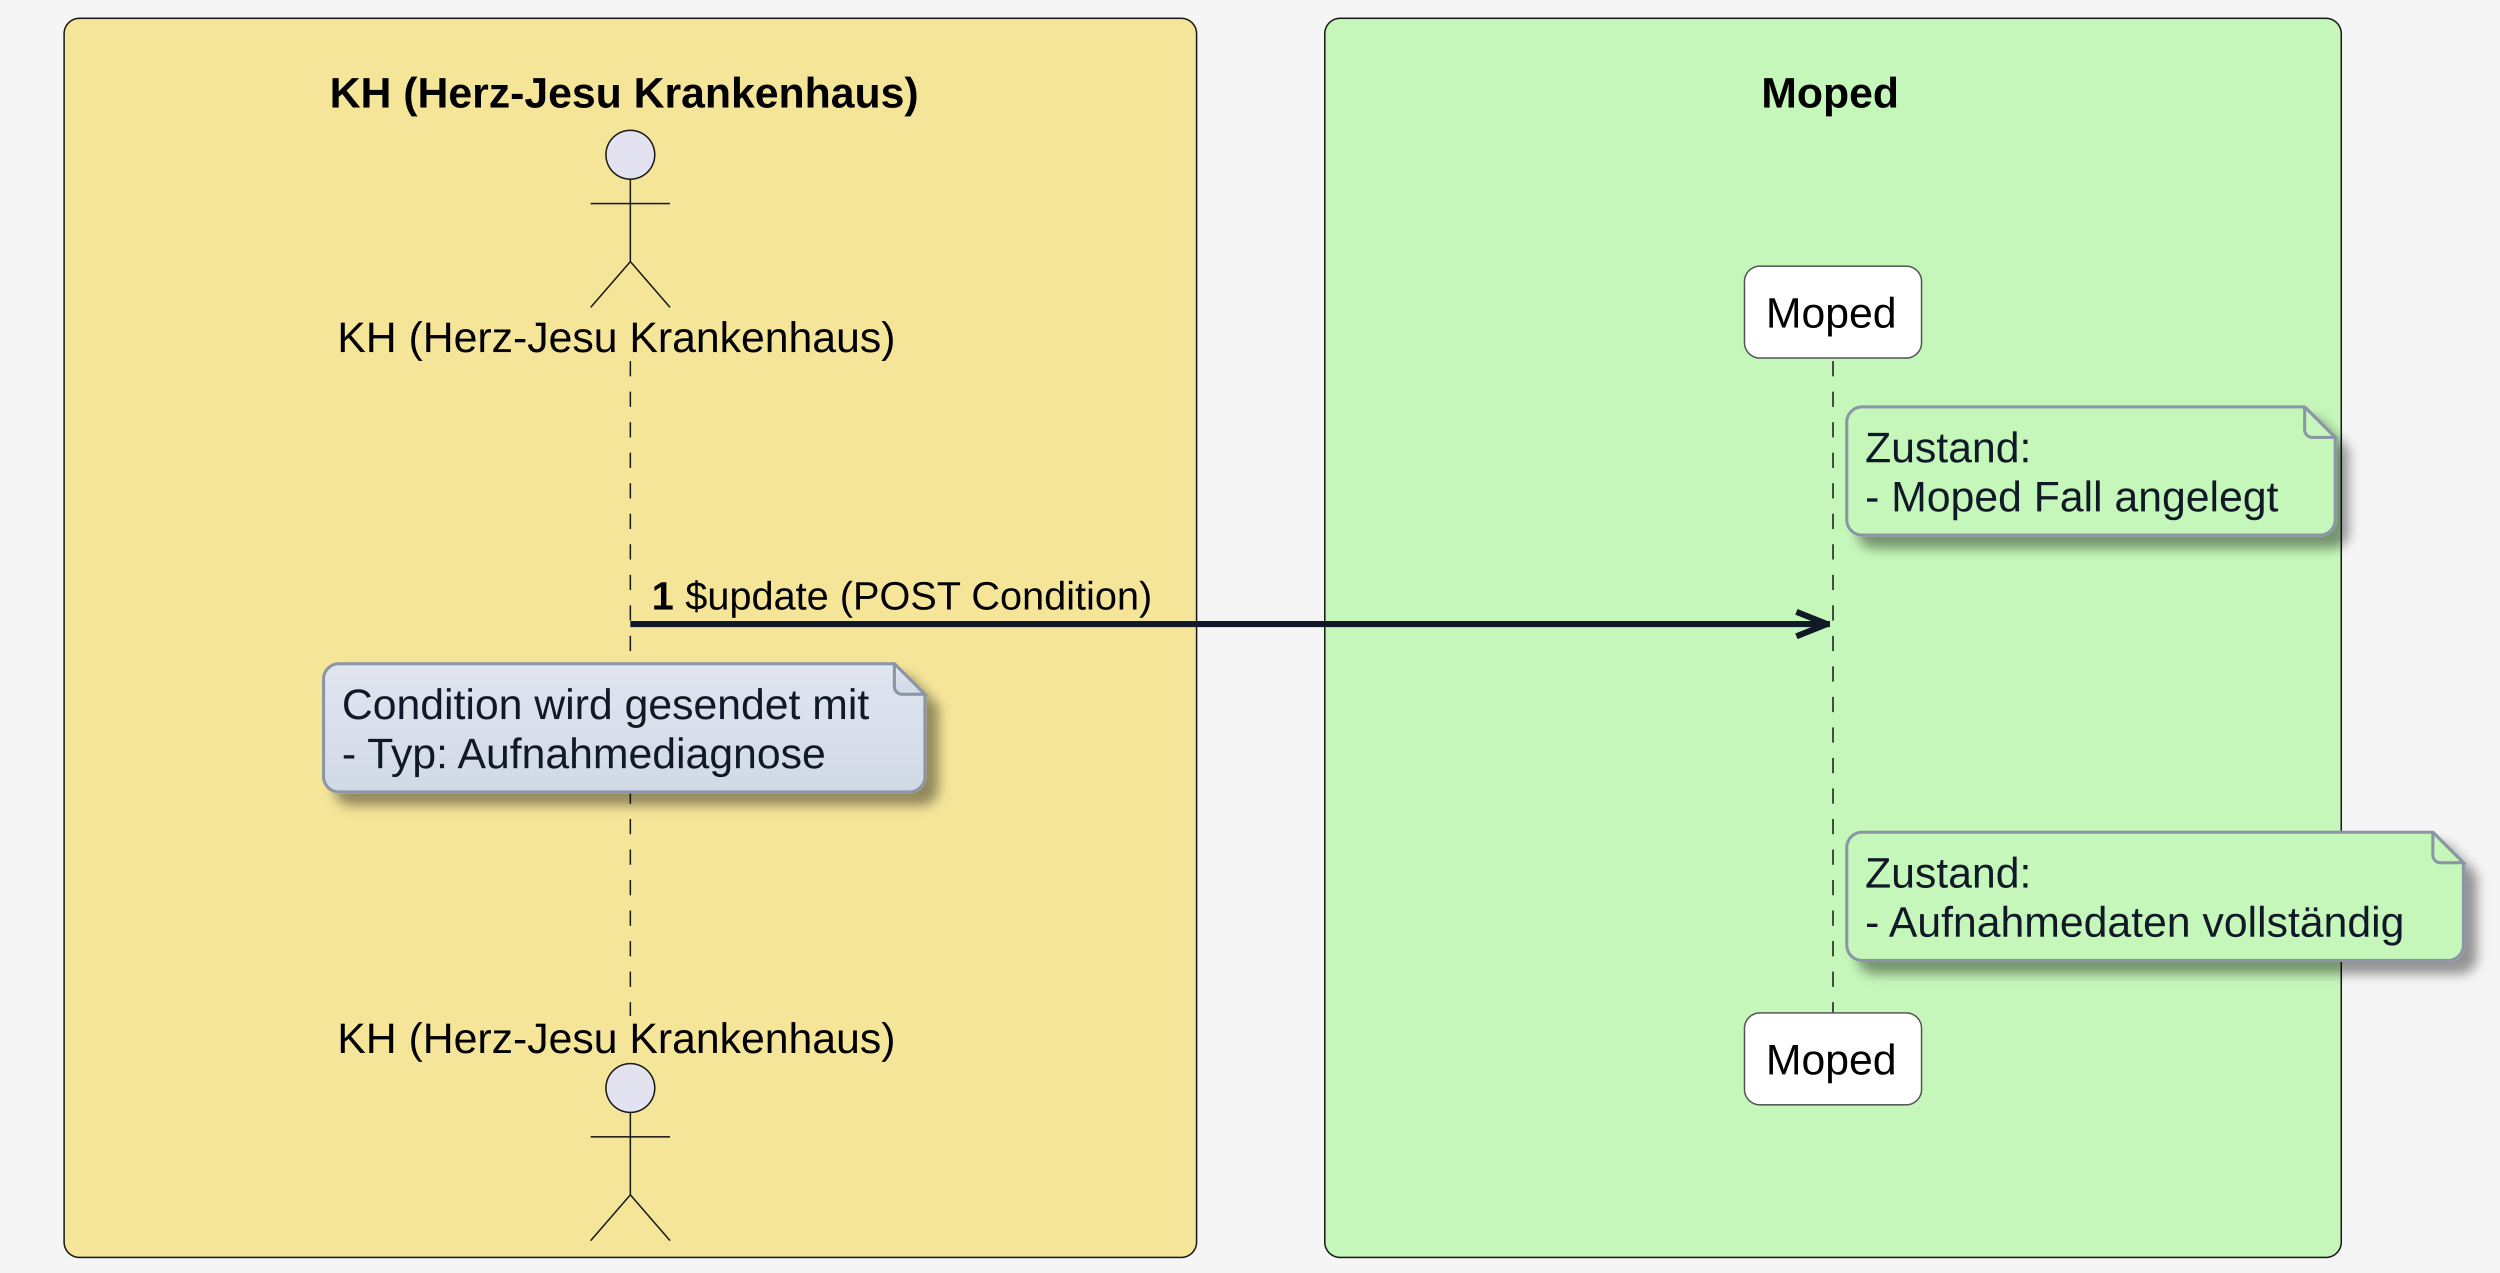
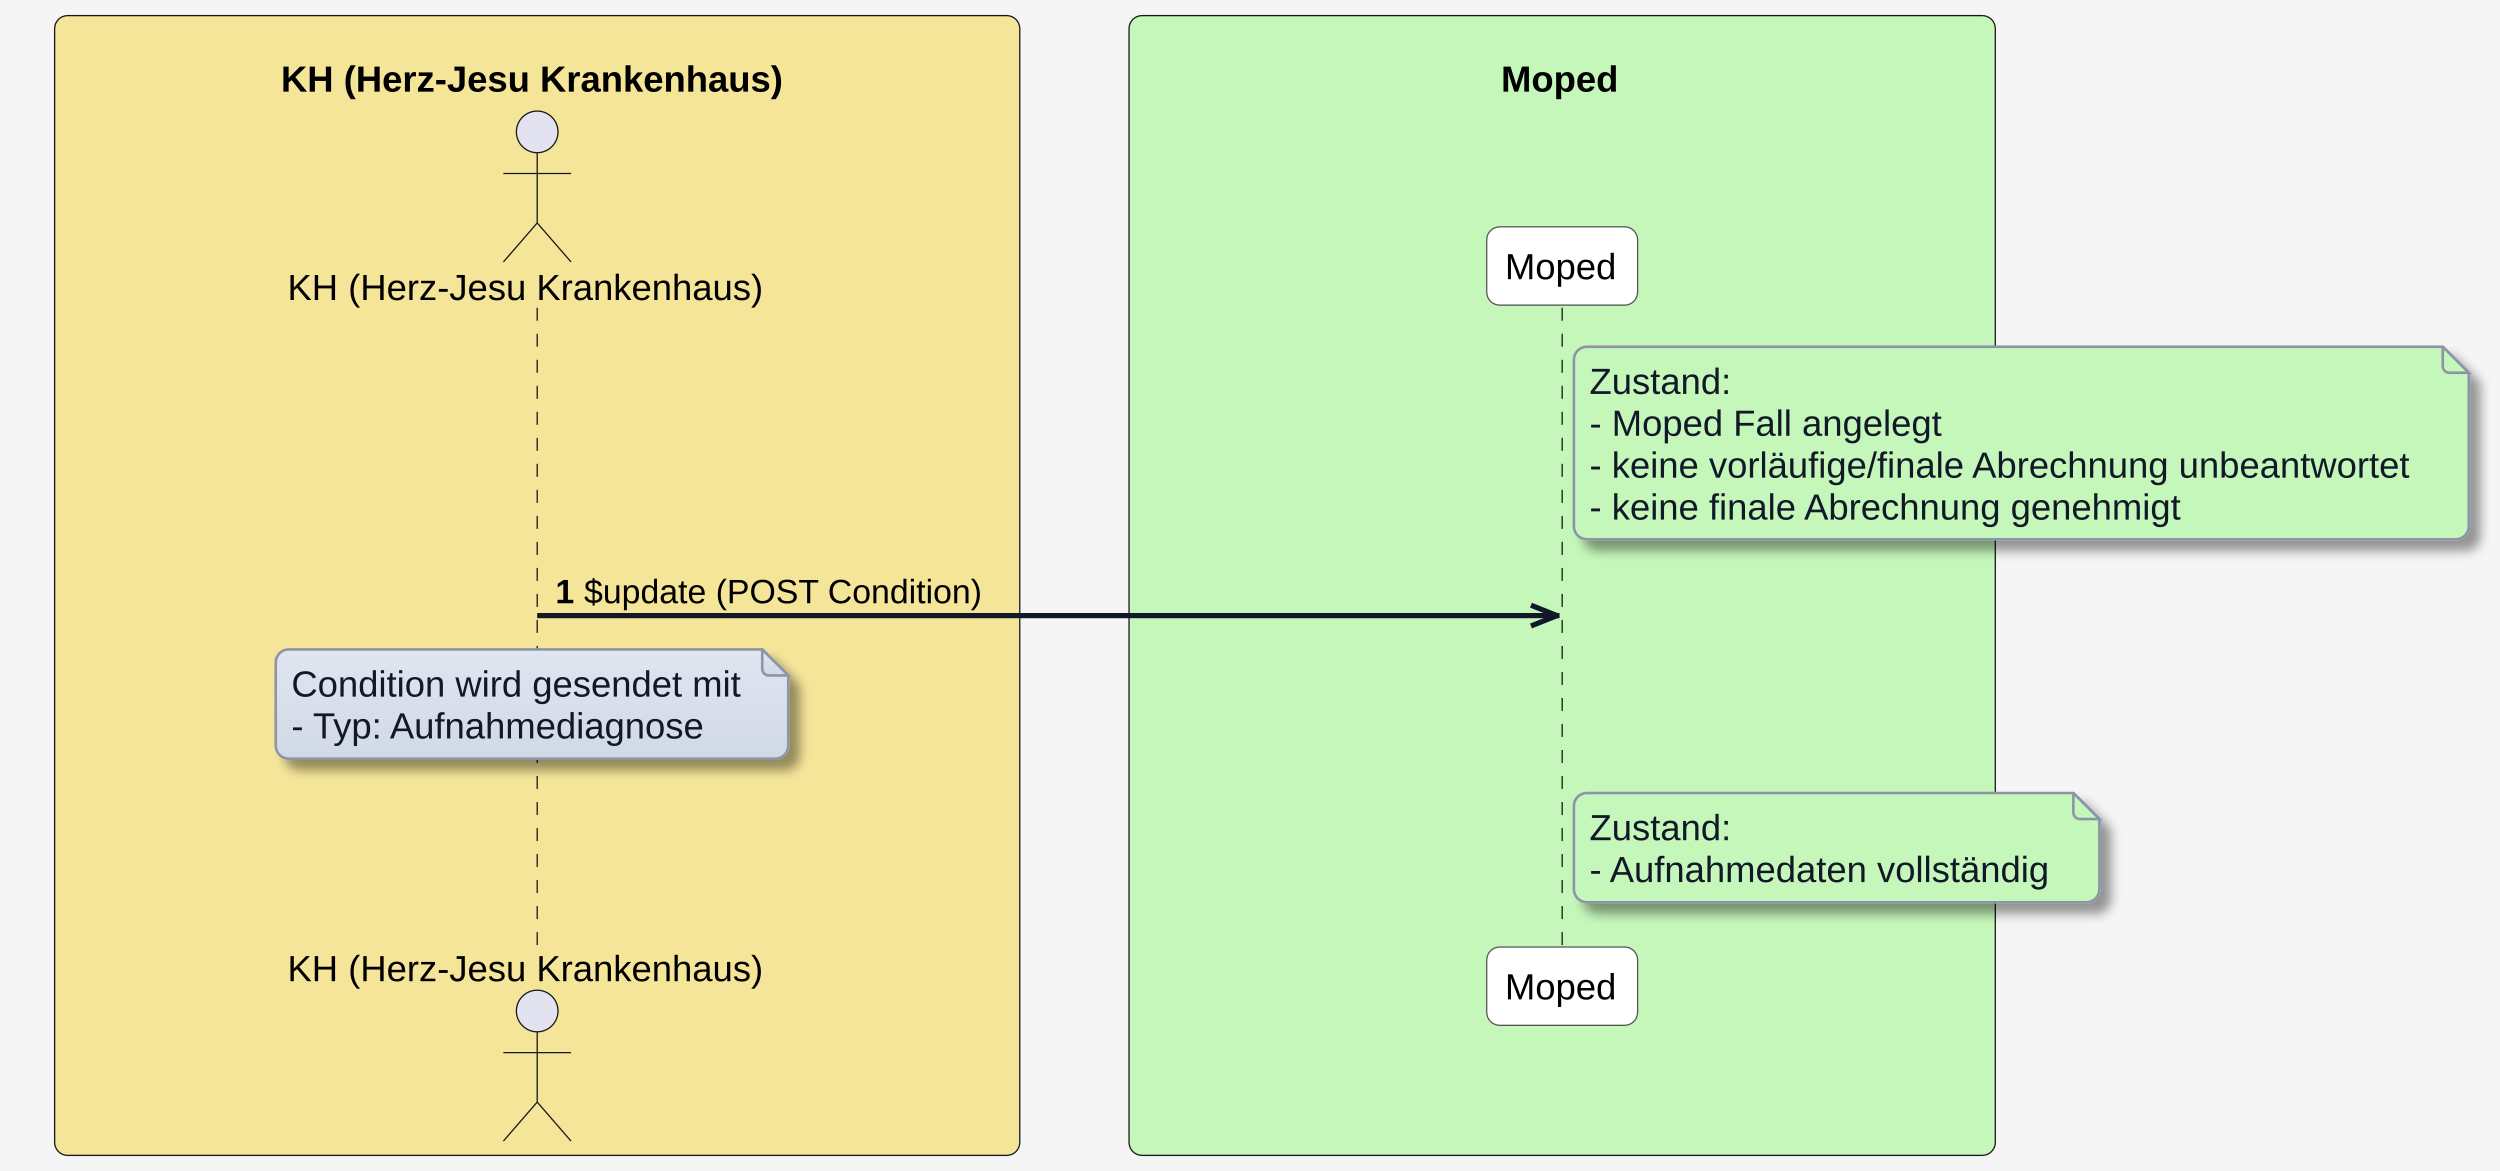
- <svg xmlns="http://www.w3.org/2000/svg" contentStyleType="text/css" height="417px" preserveAspectRatio="none" style="width:819px;height:417px;background:#F5F5F5;" version="1.1" viewBox="0 0 819 417" width="819px" zoomAndPan="magnify">
+ <svg xmlns="http://www.w3.org/2000/svg" contentStyleType="text/css" height="450px" preserveAspectRatio="none" style="width:961px;height:450px;background:#F5F5F5;" version="1.1" viewBox="0 0 961 450" width="961px" zoomAndPan="magnify">
  <defs>
-     <filter height="300%" id="f1nr4h6r4ih81" width="300%" x="-1" y="-1">
+     <filter height="300%" id="f9bmq2dj6qs47" width="300%" x="-1" y="-1">
      <feGaussianBlur result="blurOut" stdDeviation="2.0" />
      <feColorMatrix in="blurOut" result="blurOut2" type="matrix" values="0 0 0 0 0 0 0 0 0 0 0 0 0 0 0 0 0 0 .4 0" />
      <feOffset dx="4.0" dy="4.0" in="blurOut2" result="blurOut3" />
      <feBlend in="SourceGraphic" in2="blurOut3" mode="normal" />
    </filter>
-     <linearGradient id="g1nr4h6r4ih810" x1="50%" x2="50%" y1="0%" y2="100%">
+     <linearGradient id="g9bmq2dj6qs470" x1="50%" x2="50%" y1="0%" y2="100%">
      <stop offset="0%" stop-color="#E0E5F0" />
      <stop offset="100%" stop-color="#D1D9E6" />
    </linearGradient>
  </defs>
  <g>
-     <rect fill="#F5F5F5" height="417" style="stroke:none;stroke-width:1.0;" width="819" x="0" y="0" />
-     <rect fill="#F5E599" height="405.935" rx="5" ry="5" style="stroke:#181818;stroke-width:0.5;" width="371" x="21" y="6" />
+     <rect fill="#F5F5F5" height="450" style="stroke:none;stroke-width:1.0;" width="961" x="0" y="0" />
+     <rect fill="#F5E599" height="438.132" rx="5" ry="5" style="stroke:#181818;stroke-width:0.5;" width="371" x="21" y="6" />
    <text fill="#000000" font-family="Arial" font-size="14" font-weight="bold" lengthAdjust="spacing" textLength="4" x="24" y="19.132"> </text>
    <text fill="#000000" font-family="Arial" font-size="14" font-weight="bold" lengthAdjust="spacing" textLength="197" x="108" y="35.23">KH (Herz-Jesu Krankenhaus)</text>
-     <rect fill="#C5F7BA" height="405.935" rx="5" ry="5" style="stroke:#181818;stroke-width:0.5;" width="333" x="434" y="6" />
+     <rect fill="#C5F7BA" height="438.132" rx="5" ry="5" style="stroke:#181818;stroke-width:0.5;" width="333" x="434" y="6" />
    <text fill="#000000" font-family="Arial" font-size="14" font-weight="bold" lengthAdjust="spacing" textLength="4" x="437" y="19.132"> </text>
    <text fill="#000000" font-family="Arial" font-size="14" font-weight="bold" lengthAdjust="spacing" textLength="47" x="577" y="35.23">Moped</text>
-     <line style="stroke:#181818;stroke-width:0.5;stroke-dasharray:5.0,5.0;" x1="206.5" x2="206.5" y1="118.296" y2="332.836" />
-     <line style="stroke:#181818;stroke-width:0.5;stroke-dasharray:5.0,5.0;" x1="600.5" x2="600.5" y1="118.296" y2="332.836" />
+     <line style="stroke:#181818;stroke-width:0.5;stroke-dasharray:5.0,5.0;" x1="206.5" x2="206.5" y1="118.296" y2="365.034" />
+     <line style="stroke:#181818;stroke-width:0.5;stroke-dasharray:5.0,5.0;" x1="600.5" x2="600.5" y1="118.296" y2="365.034" />
    <text fill="#000000" font-family="Arial" font-size="14" lengthAdjust="spacing" textLength="186" x="110.5" y="115.329">KH (Herz-Jesu Krankenhaus)</text>
    <ellipse cx="206.5" cy="50.697" fill="#E2E2F0" rx="8" ry="8" style="stroke:#181818;stroke-width:0.5;" />
    <path d="M206.5,58.697 L206.5,85.697 M193.5,66.697 L219.5,66.697 M206.5,85.697 L193.5,100.697 M206.5,85.697 L219.5,100.697 " fill="none" style="stroke:#181818;stroke-width:0.5;" />
-     <text fill="#000000" font-family="Arial" font-size="14" lengthAdjust="spacing" textLength="186" x="110.5" y="344.968">KH (Herz-Jesu Krankenhaus)</text>
-     <ellipse cx="206.5" cy="356.435" fill="#E2E2F0" rx="8" ry="8" style="stroke:#181818;stroke-width:0.5;" />
-     <path d="M206.5,364.435 L206.5,391.435 M193.5,372.435 L219.5,372.435 M206.5,391.435 L193.5,406.435 M206.5,391.435 L219.5,406.435 " fill="none" style="stroke:#181818;stroke-width:0.5;" />
+     <text fill="#000000" font-family="Arial" font-size="14" lengthAdjust="spacing" textLength="186" x="110.5" y="377.166">KH (Herz-Jesu Krankenhaus)</text>
+     <ellipse cx="206.5" cy="388.632" fill="#E2E2F0" rx="8" ry="8" style="stroke:#181818;stroke-width:0.5;" />
+     <path d="M206.5,396.632 L206.5,423.632 M193.5,404.632 L219.5,404.632 M206.5,423.632 L193.5,438.632 M206.5,423.632 L219.5,438.632 " fill="none" style="stroke:#181818;stroke-width:0.5;" />
    <rect fill="#FFFFFF" height="30.099" rx="5" ry="5" style="stroke:#555555;stroke-width:0.5;" width="58" x="571.5" y="87.197" />
    <text fill="#000000" font-family="Arial" font-size="14" lengthAdjust="spacing" textLength="44" x="578.5" y="107.329">Moped</text>
-     <rect fill="#FFFFFF" height="30.099" rx="5" ry="5" style="stroke:#555555;stroke-width:0.5;" width="58" x="571.5" y="331.836" />
-     <text fill="#000000" font-family="Arial" font-size="14" lengthAdjust="spacing" textLength="44" x="578.5" y="351.968">Moped</text>
-     <path d="M605,138.296 L605,170.296 A5,5 0 0 0 610,175.296 L760,175.296 A5,5 0 0 0 765,170.296 L765,143.296 L755,133.296 L610,133.296 A5,5 0 0 0 605,138.296 " fill="#C5F7BA" filter="url(#f1nr4h6r4ih81)" style="stroke:#8B95A5;stroke-width:1.0;" />
-     <path d="M755,133.296 L755,140.796 A2.5,2.5 0 0 0 757.5,143.296 L765,143.296 L755,133.296 " fill="#C5F7BA" style="stroke:#8B95A5;stroke-width:1.0;" />
+     <rect fill="#FFFFFF" height="30.099" rx="5" ry="5" style="stroke:#555555;stroke-width:0.5;" width="58" x="571.5" y="364.034" />
+     <text fill="#000000" font-family="Arial" font-size="14" lengthAdjust="spacing" textLength="44" x="578.5" y="384.166">Moped</text>
+     <path d="M605,138.296 L605,202.296 A5,5 0 0 0 610,207.296 L944,207.296 A5,5 0 0 0 949,202.296 L949,143.296 L939,133.296 L610,133.296 A5,5 0 0 0 605,138.296 " fill="#C5F7BA" filter="url(#f9bmq2dj6qs47)" style="stroke:#8B95A5;stroke-width:1.0;" />
+     <path d="M939,133.296 L939,140.796 A2.5,2.5 0 0 0 941.5,143.296 L949,143.296 L939,133.296 " fill="#C5F7BA" style="stroke:#8B95A5;stroke-width:1.0;" />
    <text fill="#111827" font-family="Arial" font-size="14" lengthAdjust="spacing" textLength="56" x="611" y="151.428">Zustand:</text>
    <text fill="#111827" font-family="Arial" font-size="14" lengthAdjust="spacing" textLength="139" x="611" y="167.526">- Moped Fall angelegt</text>
-     <line style="stroke:#111827;stroke-width:2.0;" x1="598.5" x2="588.5" y1="204.442" y2="200.442" />
-     <line style="stroke:#111827;stroke-width:2.0;" x1="598.5" x2="588.5" y1="204.442" y2="208.442" />
-     <line style="stroke:#111827;stroke-width:2.0;" x1="206.5" x2="599.5" y1="204.442" y2="204.442" />
-     <text fill="#000000" font-family="Arial" font-size="13" font-weight="bold" lengthAdjust="spacing" textLength="7" x="213.5" y="199.687">1</text>
-     <text fill="#000000" font-family="Arial" font-size="13" lengthAdjust="spacing" textLength="152" x="224.5" y="199.687">$update (POST Condition)</text>
-     <path d="M106,222.442 L106,254.442 A5,5 0 0 0 111,259.442 L298,259.442 A5,5 0 0 0 303,254.442 L303,227.442 L293,217.442 L111,217.442 A5,5 0 0 0 106,222.442 " fill="url(#g1nr4h6r4ih810)" filter="url(#f1nr4h6r4ih81)" style="stroke:#8B95A5;stroke-width:1.0;" />
-     <path d="M293,217.442 L293,224.942 A2.5,2.5 0 0 0 295.5,227.442 L303,227.442 L293,217.442 " fill="url(#g1nr4h6r4ih810)" style="stroke:#8B95A5;stroke-width:1.0;" />
-     <text fill="#111827" font-family="Arial" font-size="14" lengthAdjust="spacing" textLength="176" x="112" y="235.574">Condition wird gesendet mit</text>
-     <text fill="#111827" font-family="Arial" font-size="14" lengthAdjust="spacing" textLength="164" x="112" y="251.672">- Typ: Aufnahmediagnose</text>
-     <path d="M605,277.639 L605,309.639 A5,5 0 0 0 610,314.639 L802,314.639 A5,5 0 0 0 807,309.639 L807,282.639 L797,272.639 L610,272.639 A5,5 0 0 0 605,277.639 " fill="#C5F7BA" filter="url(#f1nr4h6r4ih81)" style="stroke:#8B95A5;stroke-width:1.0;" />
-     <path d="M797,272.639 L797,280.139 A2.5,2.5 0 0 0 799.5,282.639 L807,282.639 L797,272.639 " fill="#C5F7BA" style="stroke:#8B95A5;stroke-width:1.0;" />
-     <text fill="#111827" font-family="Arial" font-size="14" lengthAdjust="spacing" textLength="56" x="611" y="290.771">Zustand:</text>
-     <text fill="#111827" font-family="Arial" font-size="14" lengthAdjust="spacing" textLength="181" x="611" y="306.87">- Aufnahmedaten vollständig</text>
+     <text fill="#111827" font-family="Arial" font-size="14" lengthAdjust="spacing" textLength="323" x="611" y="183.625">- keine vorläufige/finale Abrechnung unbeantwortet</text>
+     <text fill="#111827" font-family="Arial" font-size="14" lengthAdjust="spacing" textLength="233" x="611" y="199.724">- keine finale Abrechnung genehmigt</text>
+     <line style="stroke:#111827;stroke-width:2.0;" x1="598.5" x2="588.5" y1="236.639" y2="232.639" />
+     <line style="stroke:#111827;stroke-width:2.0;" x1="598.5" x2="588.5" y1="236.639" y2="240.639" />
+     <line style="stroke:#111827;stroke-width:2.0;" x1="206.5" x2="599.5" y1="236.639" y2="236.639" />
+     <text fill="#000000" font-family="Arial" font-size="13" font-weight="bold" lengthAdjust="spacing" textLength="7" x="213.5" y="231.884">1</text>
+     <text fill="#000000" font-family="Arial" font-size="13" lengthAdjust="spacing" textLength="152" x="224.5" y="231.884">$update (POST Condition)</text>
+     <path d="M106,254.639 L106,286.639 A5,5 0 0 0 111,291.639 L298,291.639 A5,5 0 0 0 303,286.639 L303,259.639 L293,249.639 L111,249.639 A5,5 0 0 0 106,254.639 " fill="url(#g9bmq2dj6qs470)" filter="url(#f9bmq2dj6qs47)" style="stroke:#8B95A5;stroke-width:1.0;" />
+     <path d="M293,249.639 L293,257.139 A2.5,2.5 0 0 0 295.5,259.639 L303,259.639 L293,249.639 " fill="url(#g9bmq2dj6qs470)" style="stroke:#8B95A5;stroke-width:1.0;" />
+     <text fill="#111827" font-family="Arial" font-size="14" lengthAdjust="spacing" textLength="176" x="112" y="267.771">Condition wird gesendet mit</text>
+     <text fill="#111827" font-family="Arial" font-size="14" lengthAdjust="spacing" textLength="164" x="112" y="283.87">- Typ: Aufnahmediagnose</text>
+     <path d="M605,309.836 L605,341.836 A5,5 0 0 0 610,346.836 L802,346.836 A5,5 0 0 0 807,341.836 L807,314.836 L797,304.836 L610,304.836 A5,5 0 0 0 605,309.836 " fill="#C5F7BA" filter="url(#f9bmq2dj6qs47)" style="stroke:#8B95A5;stroke-width:1.0;" />
+     <path d="M797,304.836 L797,312.336 A2.5,2.5 0 0 0 799.5,314.836 L807,314.836 L797,304.836 " fill="#C5F7BA" style="stroke:#8B95A5;stroke-width:1.0;" />
+     <text fill="#111827" font-family="Arial" font-size="14" lengthAdjust="spacing" textLength="56" x="611" y="322.968">Zustand:</text>
+     <text fill="#111827" font-family="Arial" font-size="14" lengthAdjust="spacing" textLength="181" x="611" y="339.067">- Aufnahmedaten vollständig</text>
  </g>
</svg>
